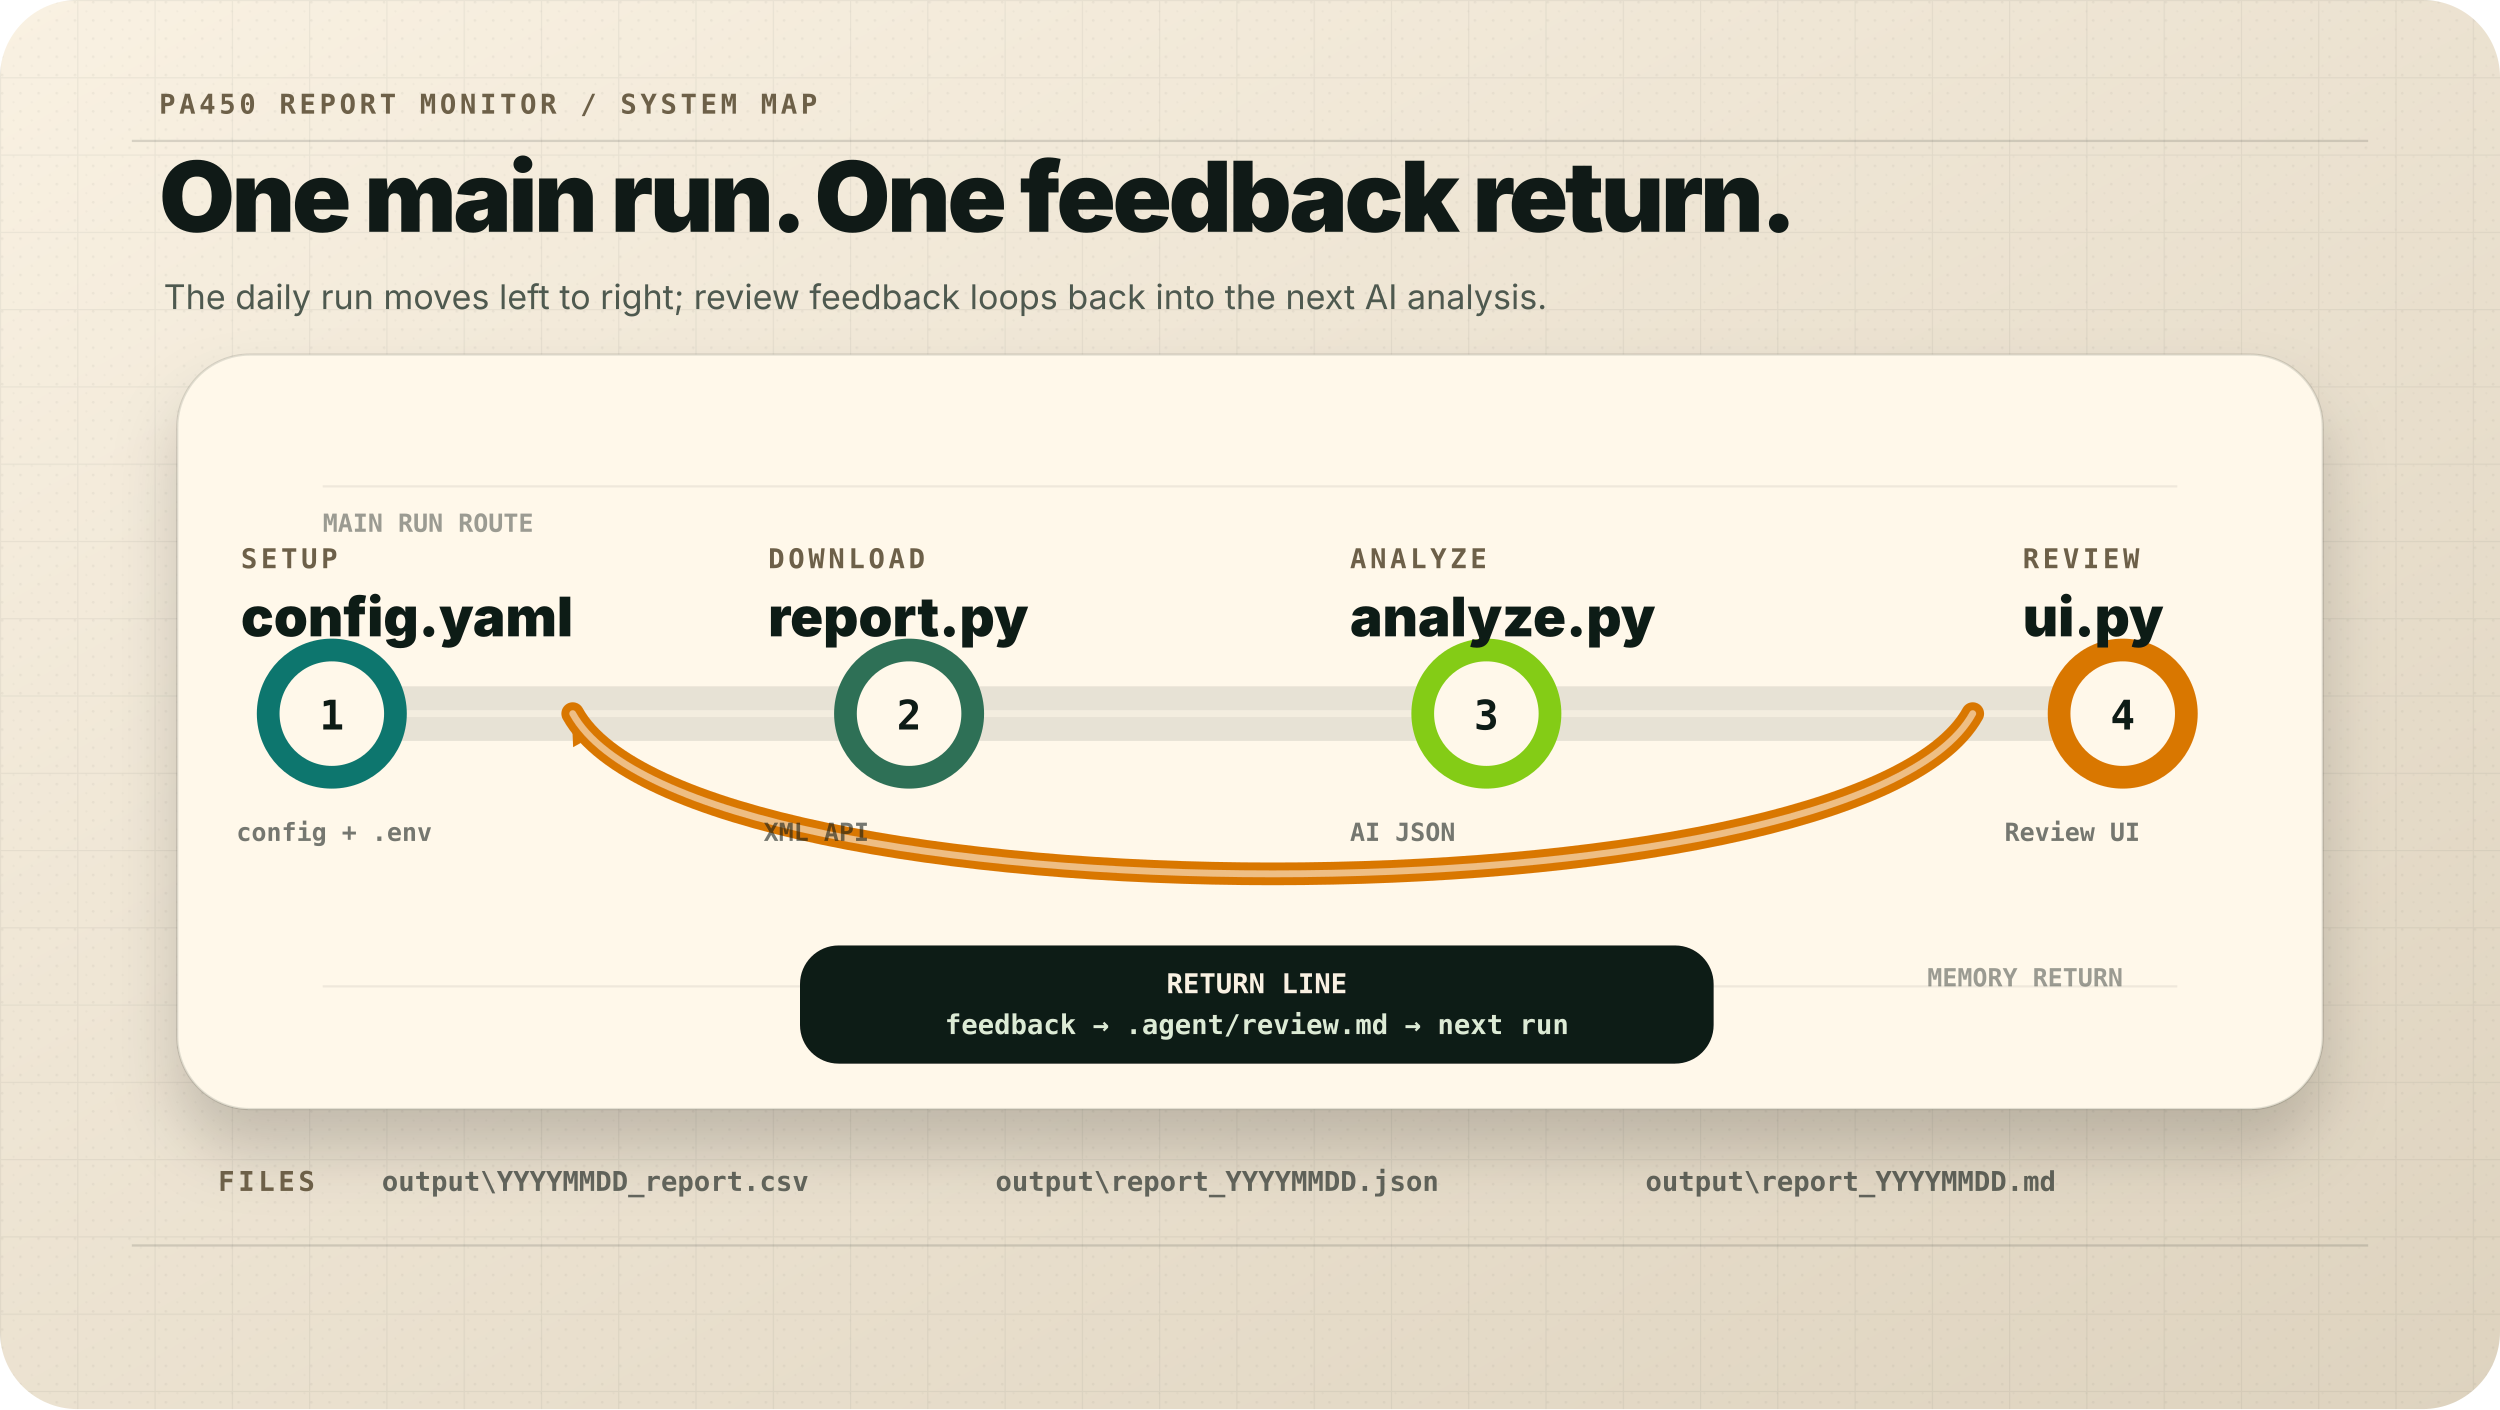
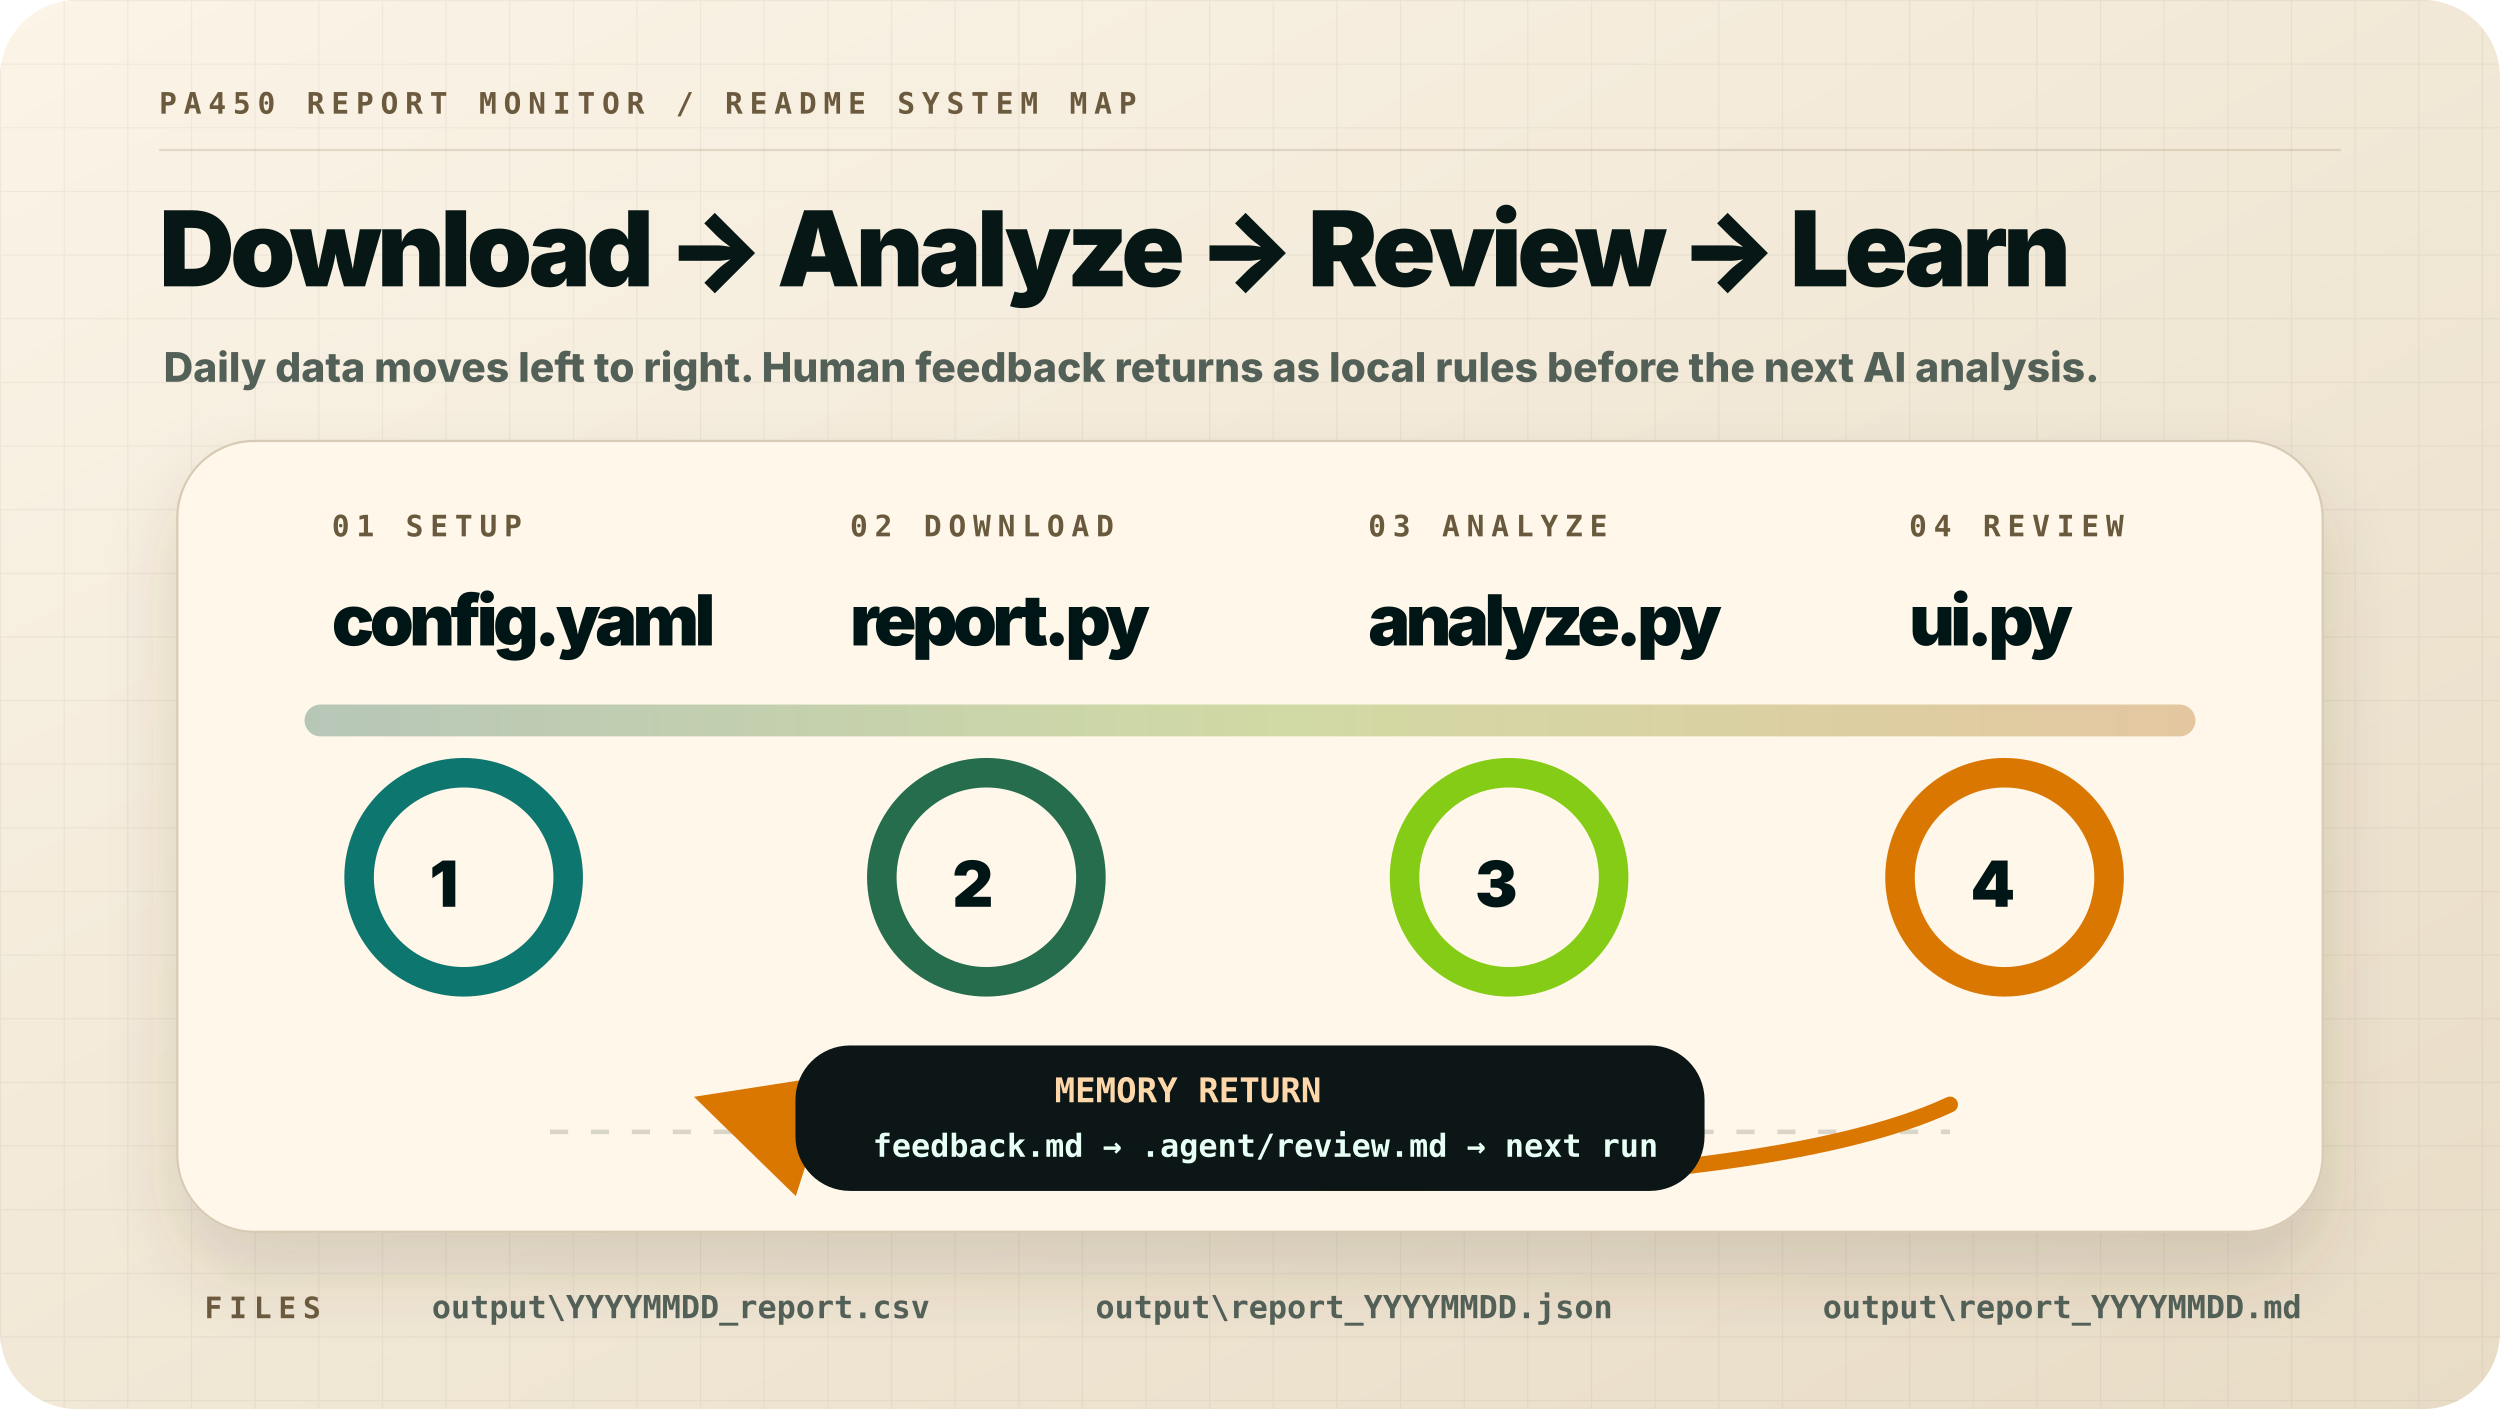
<svg xmlns="http://www.w3.org/2000/svg" width="1100" height="620" viewBox="0 0 1100 620" role="img" aria-labelledby="title desc">
  <defs>
-     <linearGradient id="paper" x1="0" y1="0" x2="1" y2="1">
-       <stop offset="0" stop-color="#f9f1e2" />
-       <stop offset="1" stop-color="#ded3bf" />
+     <linearGradient id="page" x1="0" y1="0" x2="1" y2="1">
+       <stop offset="0" stop-color="#fbf4e7" />
+       <stop offset="1" stop-color="#e8dcc6" />
    </linearGradient>
-     <linearGradient id="ink" x1="0" y1="0" x2="1" y2="1">
-       <stop offset="0" stop-color="#101a17" />
-       <stop offset="1" stop-color="#20342c" />
-     </linearGradient>
-     <linearGradient id="line" x1="0" y1="0" x2="1" y2="0">
+     <linearGradient id="rail" x1="0" y1="0" x2="1" y2="0">
      <stop offset="0" stop-color="#0f766e" />
-       <stop offset="0.54" stop-color="#84cc16" />
+       <stop offset="0.52" stop-color="#84cc16" />
      <stop offset="1" stop-color="#d97706" />
    </linearGradient>
-     <pattern id="grid" width="34" height="34" patternUnits="userSpaceOnUse">
-       <path d="M34 0H0V34" fill="none" stroke="#101a17" stroke-opacity="0.052" />
+     <pattern id="grid" width="28" height="28" patternUnits="userSpaceOnUse">
+       <path d="M28 0H0V28" fill="none" stroke="#2f3b34" stroke-opacity="0.055" />
    </pattern>
-     <pattern id="grain" width="8" height="8" patternUnits="userSpaceOnUse">
-       <circle cx="1" cy="1" r="0.6" fill="#101a17" opacity="0.045" />
-       <circle cx="6" cy="5" r="0.45" fill="#101a17" opacity="0.035" />
-     </pattern>
-     <filter id="shadow" x="-18%" y="-22%" width="136%" height="150%">
-       <feDropShadow dx="0" dy="18" stdDeviation="14" flood-color="#101a17" flood-opacity="0.18" />
+     <filter id="shadow" x="-20%" y="-20%" width="140%" height="150%">
+       <feDropShadow dx="0" dy="18" stdDeviation="15" flood-color="#4b3f2b" flood-opacity="0.16" />
    </filter>
-     <marker id="arrow" markerWidth="16" markerHeight="16" refX="14" refY="8" orient="auto" markerUnits="userSpaceOnUse">
-       <path d="M1,1 L15,8 L1,15 Z" fill="#d97706" />
+     <marker id="arrow" viewBox="0 0 10 10" refX="8" refY="5" markerWidth="8" markerHeight="8" orient="auto-start-reverse">
+       <path d="M0 0L10 5L0 10Z" fill="#d97706" />
    </marker>
    <style>
-       .sans{font-family:Inter,Segoe UI,Arial,"WenQuanYi Zen Hei",sans-serif;fill:#101a17}.mono{font-family:"JetBrains Mono","Cascadia Mono",Consolas,monospace;fill:#101a17}.label{font-family:"JetBrains Mono","Cascadia Mono",Consolas,monospace;font-size:12px;font-weight:850;letter-spacing:1.6px;fill:#6d6048}.small{font-family:Inter,Segoe UI,Arial,"WenQuanYi Zen Hei",sans-serif;font-size:15px;fill:#4e594f}
+       .label{font-family:'JetBrains Mono','Cascadia Mono',Consolas,monospace;font-size:13px;font-weight:900;letter-spacing:3px;fill:#6b5a3d;text-transform:uppercase}
+       .title{font-family:Inter,Segoe UI,Arial,sans-serif;font-weight:900;letter-spacing:-2px;fill:#061715}
+       .body{font-family:Inter,Segoe UI,Arial,sans-serif;font-weight:800;fill:#526057}
+       .mono{font-family:'JetBrains Mono','Cascadia Mono',Consolas,monospace;font-weight:800}
    </style>
  </defs>
-   <rect width="1100" height="620" rx="34" fill="url(#paper)" />
+   <rect width="1100" height="620" rx="34" fill="url(#page)" />
  <rect width="1100" height="620" rx="34" fill="url(#grid)" />
-   <rect width="1100" height="620" rx="34" fill="url(#grain)" />
-   <path d="M58 62H1042M58 548H1042" stroke="#101a17" stroke-opacity="0.14" />
  <g transform="translate(70 50)">
-     <text class="label" x="0" y="0">PA450 REPORT MONITOR / SYSTEM MAP</text>
-     <text class="sans" x="0" y="52" font-size="43" font-weight="920" letter-spacing="-1.4">One main run. One feedback return.</text>
-     <text class="small" x="2" y="86" font-size="17">The daily run moves left to right; review feedback loops back into the next AI analysis.</text>
+     <text class="label" x="0" y="0">PA450 REPORT MONITOR / README SYSTEM MAP</text>
+     <line x1="0" y1="16" x2="960" y2="16" stroke="#7c6a4d" stroke-opacity="0.18" />
+     <text class="title" x="0" y="76" font-size="46">Download → Analyze → Review → Learn</text>
+     <text class="body" x="2" y="118" font-size="18">Daily data moves left to right. Human feedback returns as local rules before the next AI analysis.</text>
  </g>
-   <g transform="translate(78 156)" filter="url(#shadow)">
-     <rect width="944" height="332" rx="32" fill="#fff8ea" stroke="#101a17" stroke-opacity="0.12" />
-     <path d="M64 58H880M64 278H880" stroke="#101a17" stroke-opacity="0.07" />
-     <text x="64" y="78" class="mono" font-size="11" font-weight="850" opacity="0.42">MAIN RUN ROUTE</text>
-     <text x="770" y="278" class="mono" font-size="11" font-weight="850" opacity="0.42">MEMORY RETURN</text>
-     <path d="M68 158H856" stroke="#101a17" stroke-opacity="0.10" stroke-width="24" stroke-linecap="round" />
-     <path d="M68 158H856" stroke="url(#line)" stroke-width="14" stroke-linecap="round" />
-     <path d="M68 158H856" stroke="#fff8ea" stroke-opacity="0.50" stroke-width="3" stroke-linecap="round" />
-     <path d="M790 158C738 252 226 252 174 158" fill="none" stroke="#d97706" stroke-width="10" stroke-linecap="round" marker-end="url(#arrow)" />
-     <path d="M790 158C738 252 226 252 174 158" fill="none" stroke="#fff8ea" stroke-opacity="0.55" stroke-width="3" stroke-linecap="round" />
-     <g transform="translate(68 158)">
-       <circle r="28" fill="#fff8ea" stroke="#0f766e" stroke-width="10" />
-       <text y="7" class="mono" text-anchor="middle" font-size="18" font-weight="950">1</text>
-       <text x="-40" y="-64" class="label">SETUP</text>
-       <text x="-40" y="-34" class="sans" font-size="24" font-weight="900">config.yaml</text>
-       <text x="-42" y="56" class="mono" font-size="11" font-weight="760" opacity="0.58">config + .env</text>
+   <g transform="translate(78 194)" filter="url(#shadow)">
+     <rect x="0" y="0" width="944" height="348" rx="34" fill="#fff8ea" stroke="#d8cbb5" />
+     <rect x="56" y="116" width="832" height="14" rx="7" fill="#e7decc" />
+     <rect x="56" y="116" width="832" height="14" rx="7" fill="url(#rail)" opacity="0.22" />
+     <g class="step" transform="translate(68 42)">
+       <text class="label" x="0" y="0">01 SETUP</text>
+       <text class="title" x="0" y="48" font-size="31">config.yaml</text>
+       <circle cx="58" cy="150" r="46" fill="#fff8ea" stroke="#0f766e" stroke-width="13" />
+       <text class="title" x="43" y="163" font-size="28">1</text>
    </g>
-     <g transform="translate(322 158)">
-       <circle r="28" fill="#fff8ea" stroke="#2f6f56" stroke-width="10" />
-       <text y="7" class="mono" text-anchor="middle" font-size="18" font-weight="950">2</text>
-       <text x="-62" y="-64" class="label">DOWNLOAD</text>
-       <text x="-62" y="-34" class="sans" font-size="24" font-weight="900">report.py</text>
-       <text x="-64" y="56" class="mono" font-size="11" font-weight="760" opacity="0.58">XML API</text>
+     <g transform="translate(296 42)">
+       <text class="label" x="0" y="0">02 DOWNLOAD</text>
+       <text class="title" x="0" y="48" font-size="31">report.py</text>
+       <circle cx="60" cy="150" r="46" fill="#fff8ea" stroke="#256d4e" stroke-width="13" />
+       <text class="title" x="45" y="163" font-size="28">2</text>
    </g>
-     <g transform="translate(576 158)">
-       <circle r="28" fill="#fff8ea" stroke="#84cc16" stroke-width="10" />
-       <text y="7" class="mono" text-anchor="middle" font-size="18" font-weight="950">3</text>
-       <text x="-60" y="-64" class="label">ANALYZE</text>
-       <text x="-60" y="-34" class="sans" font-size="24" font-weight="900">analyze.py</text>
-       <text x="-60" y="56" class="mono" font-size="11" font-weight="760" opacity="0.58">AI JSON</text>
+     <g transform="translate(524 42)">
+       <text class="label" x="0" y="0">03 ANALYZE</text>
+       <text class="title" x="0" y="48" font-size="31">analyze.py</text>
+       <circle cx="62" cy="150" r="46" fill="#fff8ea" stroke="#84cc16" stroke-width="13" />
+       <text class="title" x="47" y="163" font-size="28">3</text>
    </g>
-     <g transform="translate(856 158)">
-       <circle r="28" fill="#fff8ea" stroke="#d97706" stroke-width="10" />
-       <text y="7" class="mono" text-anchor="middle" font-size="18" font-weight="950">4</text>
-       <text x="-44" y="-64" class="label">REVIEW</text>
-       <text x="-44" y="-34" class="sans" font-size="24" font-weight="900">ui.py</text>
-       <text x="-52" y="56" class="mono" font-size="11" font-weight="760" opacity="0.58">Review UI</text>
+     <g transform="translate(762 42)">
+       <text class="label" x="0" y="0">04 REVIEW</text>
+       <text class="title" x="0" y="48" font-size="31">ui.py</text>
+       <circle cx="42" cy="150" r="46" fill="#fff8ea" stroke="#d97706" stroke-width="13" />
+       <text class="title" x="27" y="163" font-size="28">4</text>
    </g>
-     <g transform="translate(274 260)">
-       <rect width="402" height="52" rx="17" fill="#101a17" />
-       <text x="201" y="21" class="mono" text-anchor="middle" font-size="12" font-weight="900" style="fill:#f9f1e2">RETURN LINE</text>
-       <text x="201" y="39" class="mono" text-anchor="middle" font-size="12" font-weight="760" style="fill:#dcebd5">feedback → .agent/review.md → next run</text>
-     </g>
+     <path d="M164 304 H780" stroke="#111c19" stroke-width="2" stroke-opacity="0.16" stroke-dasharray="8 10" />
+     <path d="M780 292 C682 338 382 338 238 292" fill="none" stroke="#d97706" stroke-width="7" stroke-linecap="round" marker-end="url(#arrow)" />
+     <rect x="272" y="266" width="400" height="64" rx="24" fill="#071413" />
+     <text class="mono" x="386" y="291" font-size="15" fill="#fed7aa">MEMORY RETURN</text>
+     <text class="mono" x="306" y="315" font-size="14" fill="#e7fff4">feedback.md → .agent/review.md → next run</text>
  </g>
-   <g transform="translate(96 524)">
+   <g transform="translate(90 580)">
    <text class="label" x="0" y="0">FILES</text>
-     <text class="mono" x="72" y="0" font-size="12" font-weight="760" opacity="0.62">output\YYYYMMDD_report.csv</text>
-     <text class="mono" x="342" y="0" font-size="12" font-weight="760" opacity="0.62">output\report_YYYYMMDD.json</text>
-     <text class="mono" x="628" y="0" font-size="12" font-weight="760" opacity="0.62">output\report_YYYYMMDD.md</text>
+     <text class="mono" x="100" y="0" font-size="14" fill="#526057">output\YYYYMMDD_report.csv</text>
+     <text class="mono" x="392" y="0" font-size="14" fill="#526057">output\report_YYYYMMDD.json</text>
+     <text class="mono" x="712" y="0" font-size="14" fill="#526057">output\report_YYYYMMDD.md</text>
  </g>
</svg>
